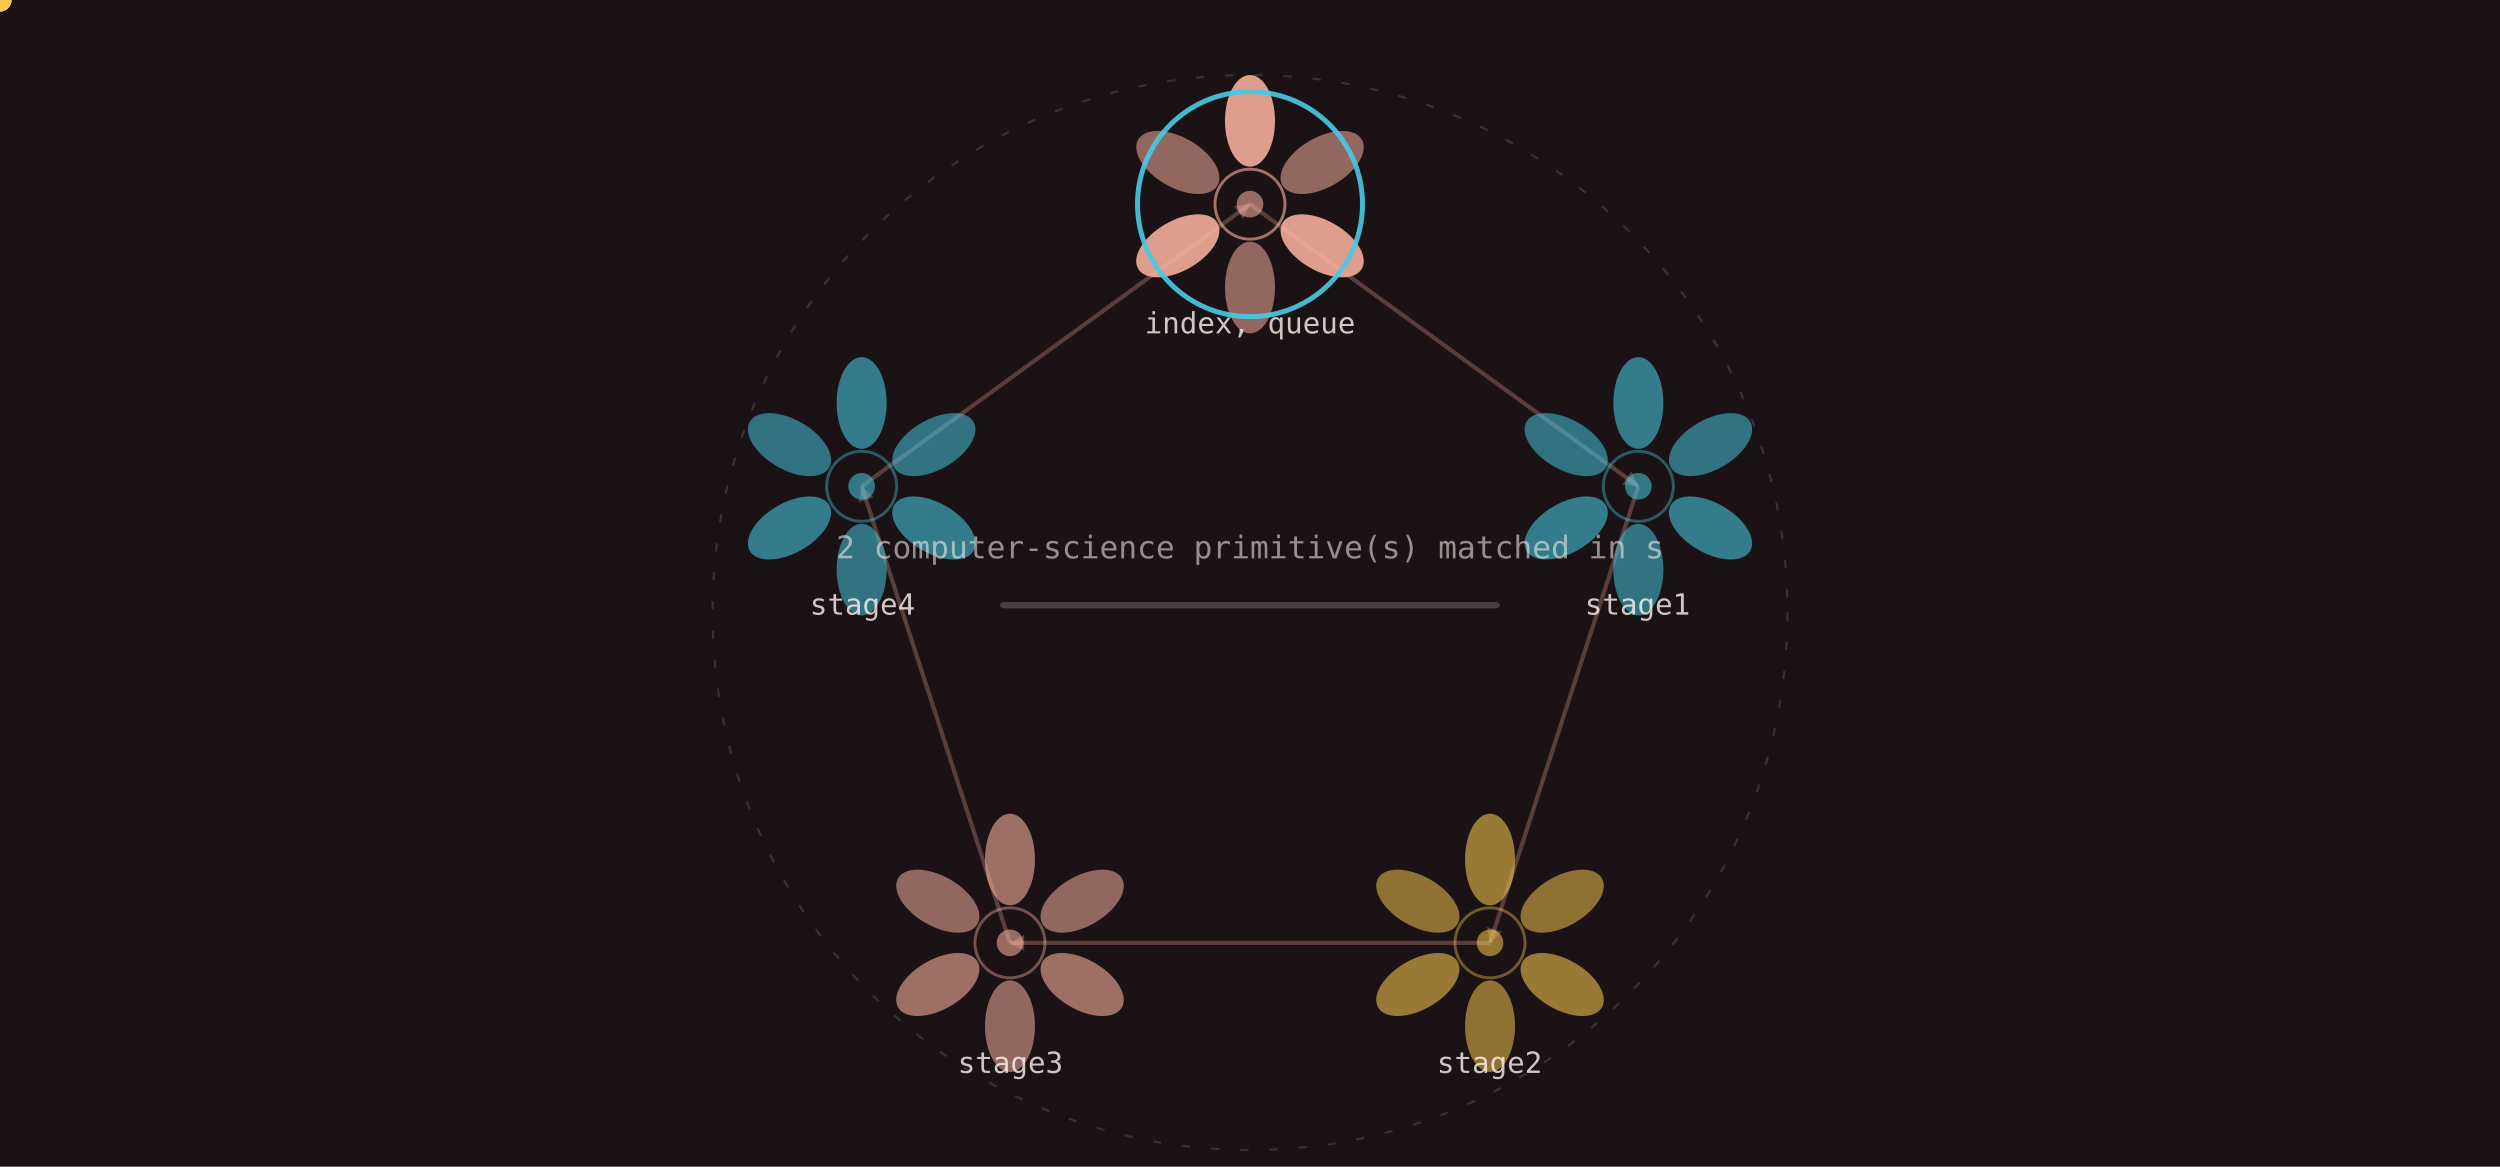
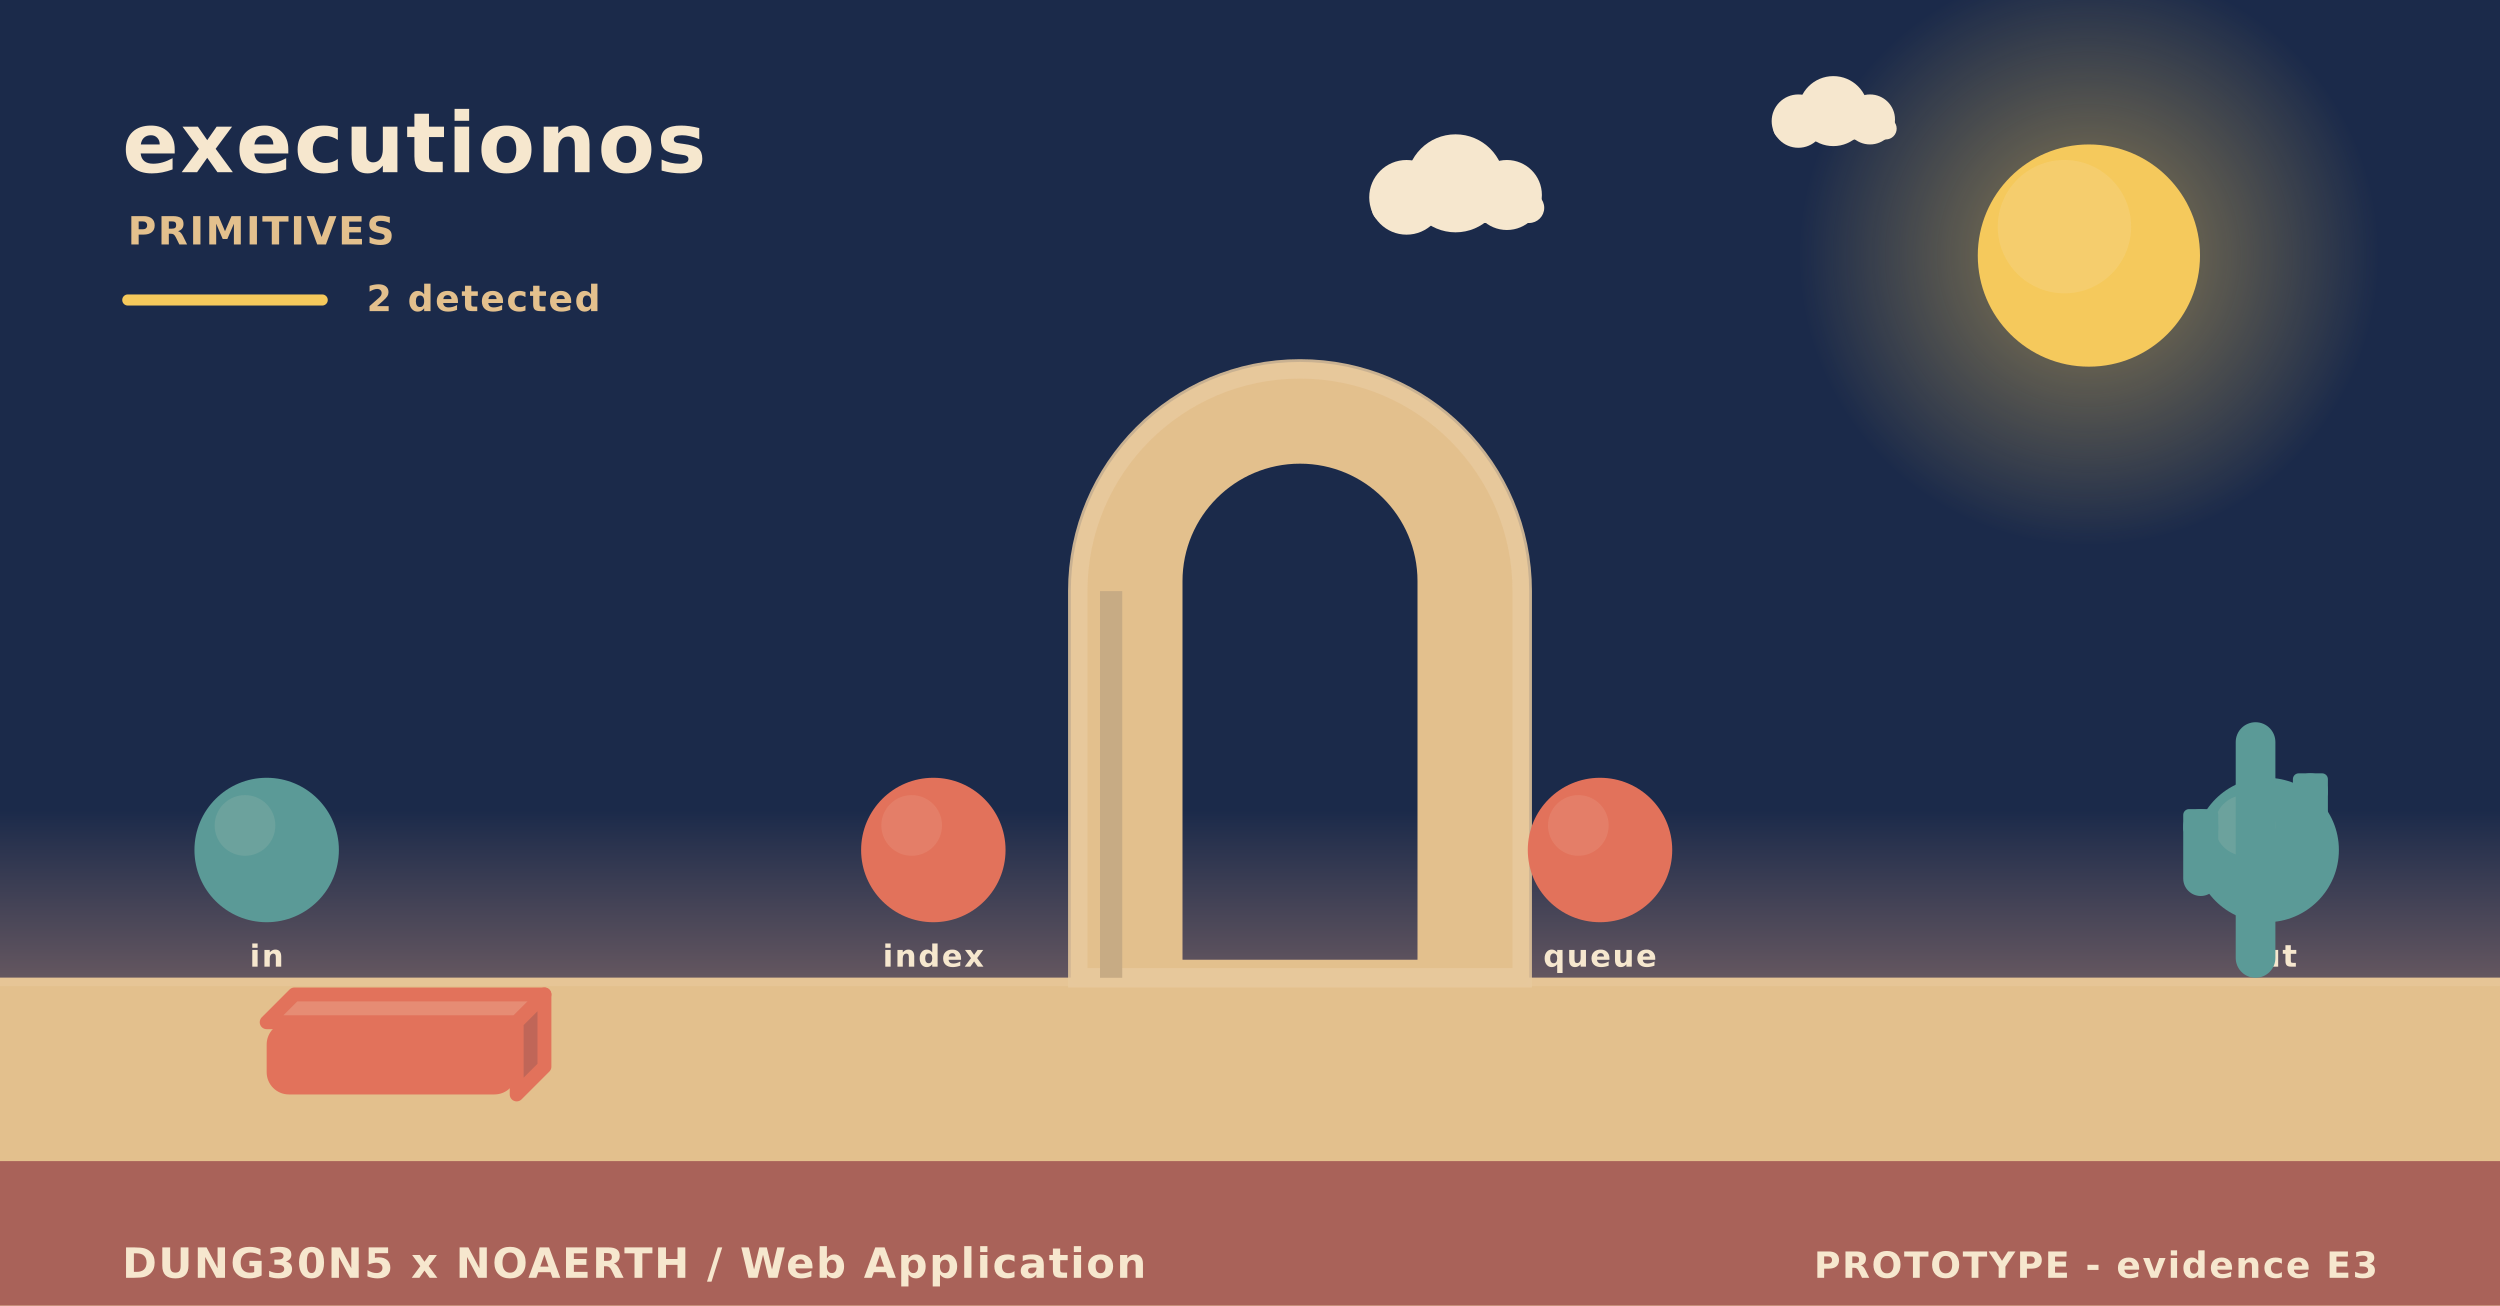
- <svg xmlns="http://www.w3.org/2000/svg" viewBox="0 0 1200 560" width="1200" height="560" role="img" aria-label="executionos state machine">
-   <rect width="1200" height="560" fill="#1a1214" />
-   <defs>
-     <linearGradient id="gs" x1="0" y1="0" x2="1" y2="1">
-       <stop offset="0%" stop-color="#ffb4a2" />
-       <stop offset="100%" stop-color="#48cae4" />
-     </linearGradient>
-   </defs>
-   <circle cx="600.00" cy="294.00" r="258.00" fill="none" stroke="rgba(253,244,240,0.140)" stroke-width="1.00" opacity="1.00" stroke-dasharray="4 10" />
-   <line x1="600.00" y1="98.00" x2="786.41" y2="233.43" stroke="rgba(255,180,162,0.500)" stroke-width="2.00" opacity="0.55" />
-   <polygon points="786.41,233.43 783.14,226.36 778.67,232.51" fill="rgba(255,180,162,0.500)" opacity="0.55" />
-   <g opacity="0.9">
-     <circle cx="0.00" cy="0.00" r="5.50" fill="#f9c74f" opacity="1.00" />
-     <animateTransform attributeName="transform" type="translate" values="600.00,98.00 786.41,233.43" dur="6.7s" begin="0.0s" repeatCount="indefinite" />
-     <animateTransform attributeName="transform" type="translate" values="786.41,233.43 600.00,98.00" dur="6.7s" begin="3.35s" repeatCount="indefinite" />
+ <svg xmlns="http://www.w3.org/2000/svg" width="900" height="470" viewBox="0 0 900 470" role="img" aria-label="executionos - how it behaves">
+   <linearGradient id="skys" x1="0" y1="0" x2="0" y2="1">
+     <stop offset="0" stop-color="#1b2a4a" />
+     <stop offset="0.62" stop-color="#1b2a4a" />
+     <stop offset="1" stop-color="#f3ad8a" />
+   </linearGradient>
+   <rect width="900" height="470" fill="url(#skys)" />
+   <radialGradient id="suns">
+     <stop offset="0.35" stop-color="#f5c95c" stop-opacity="0.34" />
+     <stop offset="1" stop-color="#f5c95c" stop-opacity="0" />
+   </radialGradient>
+   <circle cx="752" cy="92" r="104" fill="url(#suns)" />
+   <circle cx="752" cy="92" r="40" fill="#f5c95c" />
+   <circle cx="743.2" cy="81.6" r="24" fill="#f5d27e" opacity="0.5" />
+   <g>
+     <circle cx="524" cy="66" r="17.64" fill="#f6e7ce" />
+     <circle cx="506.36" cy="71.04" r="13.44" fill="#f6e7ce" />
+     <circle cx="542.48" cy="70.2" r="12.6" fill="#f6e7ce" />
+     <rect x="493.76" y="69.36" width="62.16" height="10.92" rx="5.46" fill="#f6e7ce" />
+     <animateTransform attributeName="transform" type="translate" values="0 0;24 0;0 0" dur="36s" begin="0s" repeatCount="indefinite" />
  </g>
-   <line x1="786.41" y1="233.43" x2="715.21" y2="452.57" stroke="rgba(255,180,162,0.500)" stroke-width="2.00" opacity="0.55" />
-   <polygon points="715.21,452.57 720.92,447.27 713.69,444.93" fill="rgba(255,180,162,0.500)" opacity="0.55" />
-   <g opacity="0.9">
-     <circle cx="0.00" cy="0.00" r="5.50" fill="#f9c74f" opacity="1.00" />
-     <animateTransform attributeName="transform" type="translate" values="786.41,233.43 715.21,452.57" dur="6.7s" begin="1.34s" repeatCount="indefinite" />
-     <animateTransform attributeName="transform" type="translate" values="715.21,452.57 786.41,233.43" dur="6.7s" begin="4.69s" repeatCount="indefinite" />
+   <g>
+     <circle cx="660" cy="40" r="12.6" fill="#f6e7ce" />
+     <circle cx="647.4" cy="43.6" r="9.6" fill="#f6e7ce" />
+     <circle cx="673.2" cy="43" r="9" fill="#f6e7ce" />
+     <rect x="638.4" y="42.4" width="44.4" height="7.8" rx="3.9" fill="#f6e7ce" />
+     <animateTransform attributeName="transform" type="translate" values="0 0;-18 0;0 0" dur="46s" begin="3s" repeatCount="indefinite" />
  </g>
-   <line x1="715.21" y1="452.57" x2="484.79" y2="452.57" stroke="rgba(255,180,162,0.500)" stroke-width="2.00" opacity="0.55" />
-   <polygon points="484.79,452.57 491.59,456.37 491.59,448.77" fill="rgba(255,180,162,0.500)" opacity="0.55" />
-   <g opacity="0.9">
-     <circle cx="0.00" cy="0.00" r="5.50" fill="#f9c74f" opacity="1.00" />
-     <animateTransform attributeName="transform" type="translate" values="715.21,452.57 484.79,452.57" dur="6.7s" begin="2.68s" repeatCount="indefinite" />
-     <animateTransform attributeName="transform" type="translate" values="484.79,452.57 715.21,452.57" dur="6.7s" begin="6.03s" repeatCount="indefinite" />
+   <rect x="0" y="352" width="900" height="118" fill="#e3c08d" />
+   <rect x="0" y="352" width="900" height="3" fill="#e6c596" />
+   <text x="44" y="62" font-family="Verdana,DejaVu Sans,sans-serif" font-size="30" font-weight="700" letter-spacing="0.6" fill="#f6e7ce" text-anchor="start">executionos</text>
+   <text x="46" y="88" font-family="Verdana,DejaVu Sans,sans-serif" font-size="14" font-weight="700" letter-spacing="0.6" fill="#e3c08d" text-anchor="start">PRIMITIVES</text>
+   <rect x="44" y="106" width="74" height="4" rx="2" fill="#f5c95c" />
+   <text x="132" y="112" font-family="Verdana,DejaVu Sans,sans-serif" font-size="13" font-weight="700" letter-spacing="0.6" fill="#e3c08d" text-anchor="start">2 detected</text>
+   <path d="M388,352 L388,212.8 A80,80 0 0 1 548,212.8 L548,352 Z M423.2,348 L423.2,209.22 A44.8,44.8 0 0 1 512.8,209.22 L512.8,348 Z" fill="#e3c08d" fill-rule="evenodd" stroke="#e3c08d" stroke-width="5" stroke-linejoin="round" />
+   <path d="M388,352 L388,212.8 A80,80 0 0 1 548,212.8 L548,352 Z" fill="none" stroke="#e8c99d" stroke-width="7" stroke-linecap="round" opacity="0.85" />
+   <rect x="396" y="212.8" width="8" height="139.2" fill="#c7ab84" />
+   <circle cx="96" cy="306" r="26" fill="#5b9a97" />
+   <circle cx="88.2" cy="297.16" r="10.92" fill="#7aa9a2" opacity="0.55" />
+   <text x="96" y="348" font-family="Verdana,DejaVu Sans,sans-serif" font-size="11" font-weight="700" letter-spacing="0.6" fill="#f6e7ce" text-anchor="middle">in</text>
+   <g>
+     <circle cx="336" cy="306" r="26" fill="#e2725b" />
+     <circle cx="328.2" cy="297.16" r="10.92" fill="#e68972" opacity="0.55" />
+     <animate attributeName="opacity" values="0.8;1;0.8" dur="4.6s" begin="0s" repeatCount="indefinite" />
  </g>
-   <line x1="484.79" y1="452.57" x2="413.59" y2="233.43" stroke="rgba(255,180,162,0.500)" stroke-width="2.00" opacity="0.55" />
-   <polygon points="413.59,233.43 412.08,241.07 419.31,238.73" fill="rgba(255,180,162,0.500)" opacity="0.55" />
-   <g opacity="0.9">
-     <circle cx="0.00" cy="0.00" r="5.50" fill="#f9c74f" opacity="1.00" />
-     <animateTransform attributeName="transform" type="translate" values="484.79,452.57 413.59,233.43" dur="6.7s" begin="4.02s" repeatCount="indefinite" />
-     <animateTransform attributeName="transform" type="translate" values="413.59,233.43 484.79,452.57" dur="6.7s" begin="7.37s" repeatCount="indefinite" />
+   <text x="336" y="348" font-family="Verdana,DejaVu Sans,sans-serif" font-size="11" font-weight="700" letter-spacing="0.6" fill="#f6e7ce" text-anchor="middle">index</text>
+   <g>
+     <circle cx="576" cy="306" r="26" fill="#e2725b" />
+     <circle cx="568.2" cy="297.16" r="10.92" fill="#e68972" opacity="0.55" />
+     <animate attributeName="opacity" values="0.8;1;0.8" dur="5.2s" begin="0s" repeatCount="indefinite" />
  </g>
-   <line x1="413.59" y1="233.43" x2="600.00" y2="98.00" stroke="rgba(255,180,162,0.500)" stroke-width="2.00" opacity="0.55" />
-   <polygon points="600.00,98.00 592.27,98.92 596.73,105.07" fill="rgba(255,180,162,0.500)" opacity="0.55" />
-   <g opacity="0.9">
-     <circle cx="0.00" cy="0.00" r="5.50" fill="#f9c74f" opacity="1.00" />
-     <animateTransform attributeName="transform" type="translate" values="413.59,233.43 600.00,98.00" dur="6.7s" begin="5.36s" repeatCount="indefinite" />
-     <animateTransform attributeName="transform" type="translate" values="600.00,98.00 413.59,233.43" dur="6.7s" begin="8.71s" repeatCount="indefinite" />
-   </g>
-   <ellipse cx="600.00" cy="58.00" rx="12.00" ry="22.00" fill="rgba(255,180,162,0.900)" opacity="0.95" transform="rotate(0.0 600.00 58.00)" />
-   <ellipse cx="634.64" cy="78.00" rx="12.00" ry="22.00" fill="rgba(255,180,162,0.550)" opacity="0.95" transform="rotate(60.0 634.64 78.00)" />
-   <ellipse cx="634.64" cy="118.00" rx="12.00" ry="22.00" fill="rgba(255,180,162,0.900)" opacity="0.95" transform="rotate(120.0 634.64 118.00)" />
-   <ellipse cx="600.00" cy="138.00" rx="12.00" ry="22.00" fill="rgba(255,180,162,0.550)" opacity="0.95" transform="rotate(180.0 600.00 138.00)" />
-   <ellipse cx="565.36" cy="118.00" rx="12.00" ry="22.00" fill="rgba(255,180,162,0.900)" opacity="0.95" transform="rotate(240.0 565.36 118.00)" />
-   <ellipse cx="565.36" cy="78.00" rx="12.00" ry="22.00" fill="rgba(255,180,162,0.550)" opacity="0.95" transform="rotate(300.0 565.36 78.00)" />
-   <circle cx="600.00" cy="98.00" r="16.80" fill="none" stroke="rgba(255,180,162,0.900)" stroke-width="1.40" opacity="0.66" />
-   <circle cx="600.00" cy="98.00" r="6.40" fill="rgba(255,180,162,0.550)" opacity="1.00" />
-   <text x="600" y="160" font-family="ui-monospace,Menlo,monospace" font-size="14" fill="rgba(253,244,240,0.800)" text-anchor="middle">index, queue</text>
-   <g>
-     <circle cx="600.00" cy="98.00" r="54.00" fill="none" stroke="#48cae4" stroke-width="2.40" opacity="0.90" />
-     <animate attributeName="opacity" values="0.25;1.0;0.25" dur="13.4s" begin="0.0s" repeatCount="indefinite" />
-   </g>
-   <ellipse cx="786.41" cy="193.43" rx="12.00" ry="22.00" fill="rgba(72,202,228,0.600)" opacity="0.95" transform="rotate(0.0 786.41 193.43)" />
-   <ellipse cx="821.05" cy="213.43" rx="12.00" ry="22.00" fill="rgba(72,202,228,0.550)" opacity="0.95" transform="rotate(60.0 821.05 213.43)" />
-   <ellipse cx="821.05" cy="253.43" rx="12.00" ry="22.00" fill="rgba(72,202,228,0.600)" opacity="0.95" transform="rotate(120.0 821.05 253.43)" />
-   <ellipse cx="786.41" cy="273.43" rx="12.00" ry="22.00" fill="rgba(72,202,228,0.550)" opacity="0.95" transform="rotate(180.0 786.41 273.43)" />
-   <ellipse cx="751.77" cy="253.43" rx="12.00" ry="22.00" fill="rgba(72,202,228,0.600)" opacity="0.95" transform="rotate(240.0 751.77 253.43)" />
-   <ellipse cx="751.77" cy="213.43" rx="12.00" ry="22.00" fill="rgba(72,202,228,0.550)" opacity="0.95" transform="rotate(300.0 751.77 213.43)" />
-   <circle cx="786.41" cy="233.43" r="16.80" fill="none" stroke="rgba(72,202,228,0.600)" stroke-width="1.40" opacity="0.66" />
-   <circle cx="786.41" cy="233.43" r="6.40" fill="rgba(72,202,228,0.550)" opacity="1.00" />
-   <text x="786" y="295" font-family="ui-monospace,Menlo,monospace" font-size="14" fill="rgba(253,244,240,0.800)" text-anchor="middle">stage1</text>
-   <ellipse cx="715.21" cy="412.57" rx="12.00" ry="22.00" fill="rgba(249,199,79,0.600)" opacity="0.95" transform="rotate(0.0 715.21 412.57)" />
-   <ellipse cx="749.85" cy="432.57" rx="12.00" ry="22.00" fill="rgba(249,199,79,0.550)" opacity="0.95" transform="rotate(60.0 749.85 432.57)" />
-   <ellipse cx="749.85" cy="472.57" rx="12.00" ry="22.00" fill="rgba(249,199,79,0.600)" opacity="0.95" transform="rotate(120.0 749.85 472.57)" />
-   <ellipse cx="715.21" cy="492.57" rx="12.00" ry="22.00" fill="rgba(249,199,79,0.550)" opacity="0.95" transform="rotate(180.0 715.21 492.57)" />
-   <ellipse cx="680.56" cy="472.57" rx="12.00" ry="22.00" fill="rgba(249,199,79,0.600)" opacity="0.95" transform="rotate(240.0 680.56 472.57)" />
-   <ellipse cx="680.56" cy="432.57" rx="12.00" ry="22.00" fill="rgba(249,199,79,0.550)" opacity="0.95" transform="rotate(300.0 680.56 432.57)" />
-   <circle cx="715.21" cy="452.57" r="16.80" fill="none" stroke="rgba(249,199,79,0.600)" stroke-width="1.40" opacity="0.66" />
-   <circle cx="715.21" cy="452.57" r="6.40" fill="rgba(249,199,79,0.550)" opacity="1.00" />
-   <text x="715" y="515" font-family="ui-monospace,Menlo,monospace" font-size="14" fill="rgba(253,244,240,0.800)" text-anchor="middle">stage2</text>
-   <ellipse cx="484.79" cy="412.57" rx="12.00" ry="22.00" fill="rgba(255,180,162,0.600)" opacity="0.95" transform="rotate(0.0 484.79 412.57)" />
-   <ellipse cx="519.44" cy="432.57" rx="12.00" ry="22.00" fill="rgba(255,180,162,0.550)" opacity="0.95" transform="rotate(60.0 519.44 432.57)" />
-   <ellipse cx="519.44" cy="472.57" rx="12.00" ry="22.00" fill="rgba(255,180,162,0.600)" opacity="0.95" transform="rotate(120.0 519.44 472.57)" />
-   <ellipse cx="484.79" cy="492.57" rx="12.00" ry="22.00" fill="rgba(255,180,162,0.550)" opacity="0.95" transform="rotate(180.0 484.79 492.57)" />
-   <ellipse cx="450.15" cy="472.57" rx="12.00" ry="22.00" fill="rgba(255,180,162,0.600)" opacity="0.95" transform="rotate(240.0 450.15 472.57)" />
-   <ellipse cx="450.15" cy="432.57" rx="12.00" ry="22.00" fill="rgba(255,180,162,0.550)" opacity="0.95" transform="rotate(300.0 450.15 432.57)" />
-   <circle cx="484.79" cy="452.57" r="16.80" fill="none" stroke="rgba(255,180,162,0.600)" stroke-width="1.40" opacity="0.66" />
-   <circle cx="484.79" cy="452.57" r="6.40" fill="rgba(255,180,162,0.550)" opacity="1.00" />
-   <text x="485" y="515" font-family="ui-monospace,Menlo,monospace" font-size="14" fill="rgba(253,244,240,0.800)" text-anchor="middle">stage3</text>
-   <ellipse cx="413.59" cy="193.43" rx="12.00" ry="22.00" fill="rgba(72,202,228,0.600)" opacity="0.95" transform="rotate(0.0 413.59 193.43)" />
-   <ellipse cx="448.23" cy="213.43" rx="12.00" ry="22.00" fill="rgba(72,202,228,0.550)" opacity="0.95" transform="rotate(60.0 448.23 213.43)" />
-   <ellipse cx="448.23" cy="253.43" rx="12.00" ry="22.00" fill="rgba(72,202,228,0.600)" opacity="0.95" transform="rotate(120.0 448.23 253.43)" />
-   <ellipse cx="413.59" cy="273.43" rx="12.00" ry="22.00" fill="rgba(72,202,228,0.550)" opacity="0.95" transform="rotate(180.0 413.59 273.43)" />
-   <ellipse cx="378.95" cy="253.43" rx="12.00" ry="22.00" fill="rgba(72,202,228,0.600)" opacity="0.95" transform="rotate(240.0 378.95 253.43)" />
-   <ellipse cx="378.95" cy="213.43" rx="12.00" ry="22.00" fill="rgba(72,202,228,0.550)" opacity="0.95" transform="rotate(300.0 378.95 213.43)" />
-   <circle cx="413.59" cy="233.43" r="16.80" fill="none" stroke="rgba(72,202,228,0.600)" stroke-width="1.40" opacity="0.66" />
-   <circle cx="413.59" cy="233.43" r="6.40" fill="rgba(72,202,228,0.550)" opacity="1.00" />
-   <text x="414" y="295" font-family="ui-monospace,Menlo,monospace" font-size="14" fill="rgba(253,244,240,0.800)" text-anchor="middle">stage4</text>
-   <rect x="480.00" y="289.00" width="240.00" height="3.00" rx="2.00" fill="rgba(253,244,240,0.200)" opacity="1.00" />
-   <text x="600" y="268" font-family="ui-monospace,Menlo,monospace" font-size="15" fill="rgba(253,244,240,0.550)" text-anchor="middle">2 computer-science primitive(s) matched in s</text>
+   <text x="576" y="348" font-family="Verdana,DejaVu Sans,sans-serif" font-size="11" font-weight="700" letter-spacing="0.6" fill="#f6e7ce" text-anchor="middle">queue</text>
+   <circle cx="816" cy="306" r="26" fill="#5b9a97" />
+   <circle cx="808.2" cy="297.16" r="10.92" fill="#7aa9a2" opacity="0.55" />
+   <text x="816" y="348" font-family="Verdana,DejaVu Sans,sans-serif" font-size="11" font-weight="700" letter-spacing="0.6" fill="#f6e7ce" text-anchor="middle">out</text>
+   <path d="M96,368 L186,368 L196,358 L106,358 Z" fill="#e68c74" stroke="#e2725b" stroke-width="5" stroke-linejoin="round" />
+   <path d="M186,368 L196,358 L196,384 L186,394 Z" fill="#c06658" stroke="#e2725b" stroke-width="5" stroke-linejoin="round" />
+   <rect x="96" y="368" width="90" height="26" rx="8" fill="#e2725b" />
+   <rect x="804.86" y="260" width="14.28" height="92" rx="7.14" fill="#5b9a97" />
+   <rect x="785.96" y="291.28" width="12.6" height="31.28" rx="6.3" fill="#5b9a97" />
+   <rect x="785.96" y="291.28" width="12.6" height="9.2" rx="2.1" fill="#5b9a97" />
+   <rect x="825.44" y="278.4" width="12.6" height="31.28" rx="6.3" fill="#5b9a97" />
+   <rect x="825.44" y="278.4" width="12.6" height="9.2" rx="2.1" fill="#5b9a97" />
+   <rect x="0" y="418" width="900" height="52" rx="0" fill="#a65c56" opacity="0.94" />
+   <text x="44" y="460" font-family="Verdana,DejaVu Sans,sans-serif" font-size="15" font-weight="700" letter-spacing="0.6" fill="#f6e7ce" text-anchor="start">DUNG30N5 x NOAERTH  /  Web Application</text>
+   <text x="856" y="460" font-family="Verdana,DejaVu Sans,sans-serif" font-size="13" font-weight="700" letter-spacing="0.6" fill="#f6e7ce" text-anchor="end">PROTOTYPE  -  evidence E3</text>
</svg>
